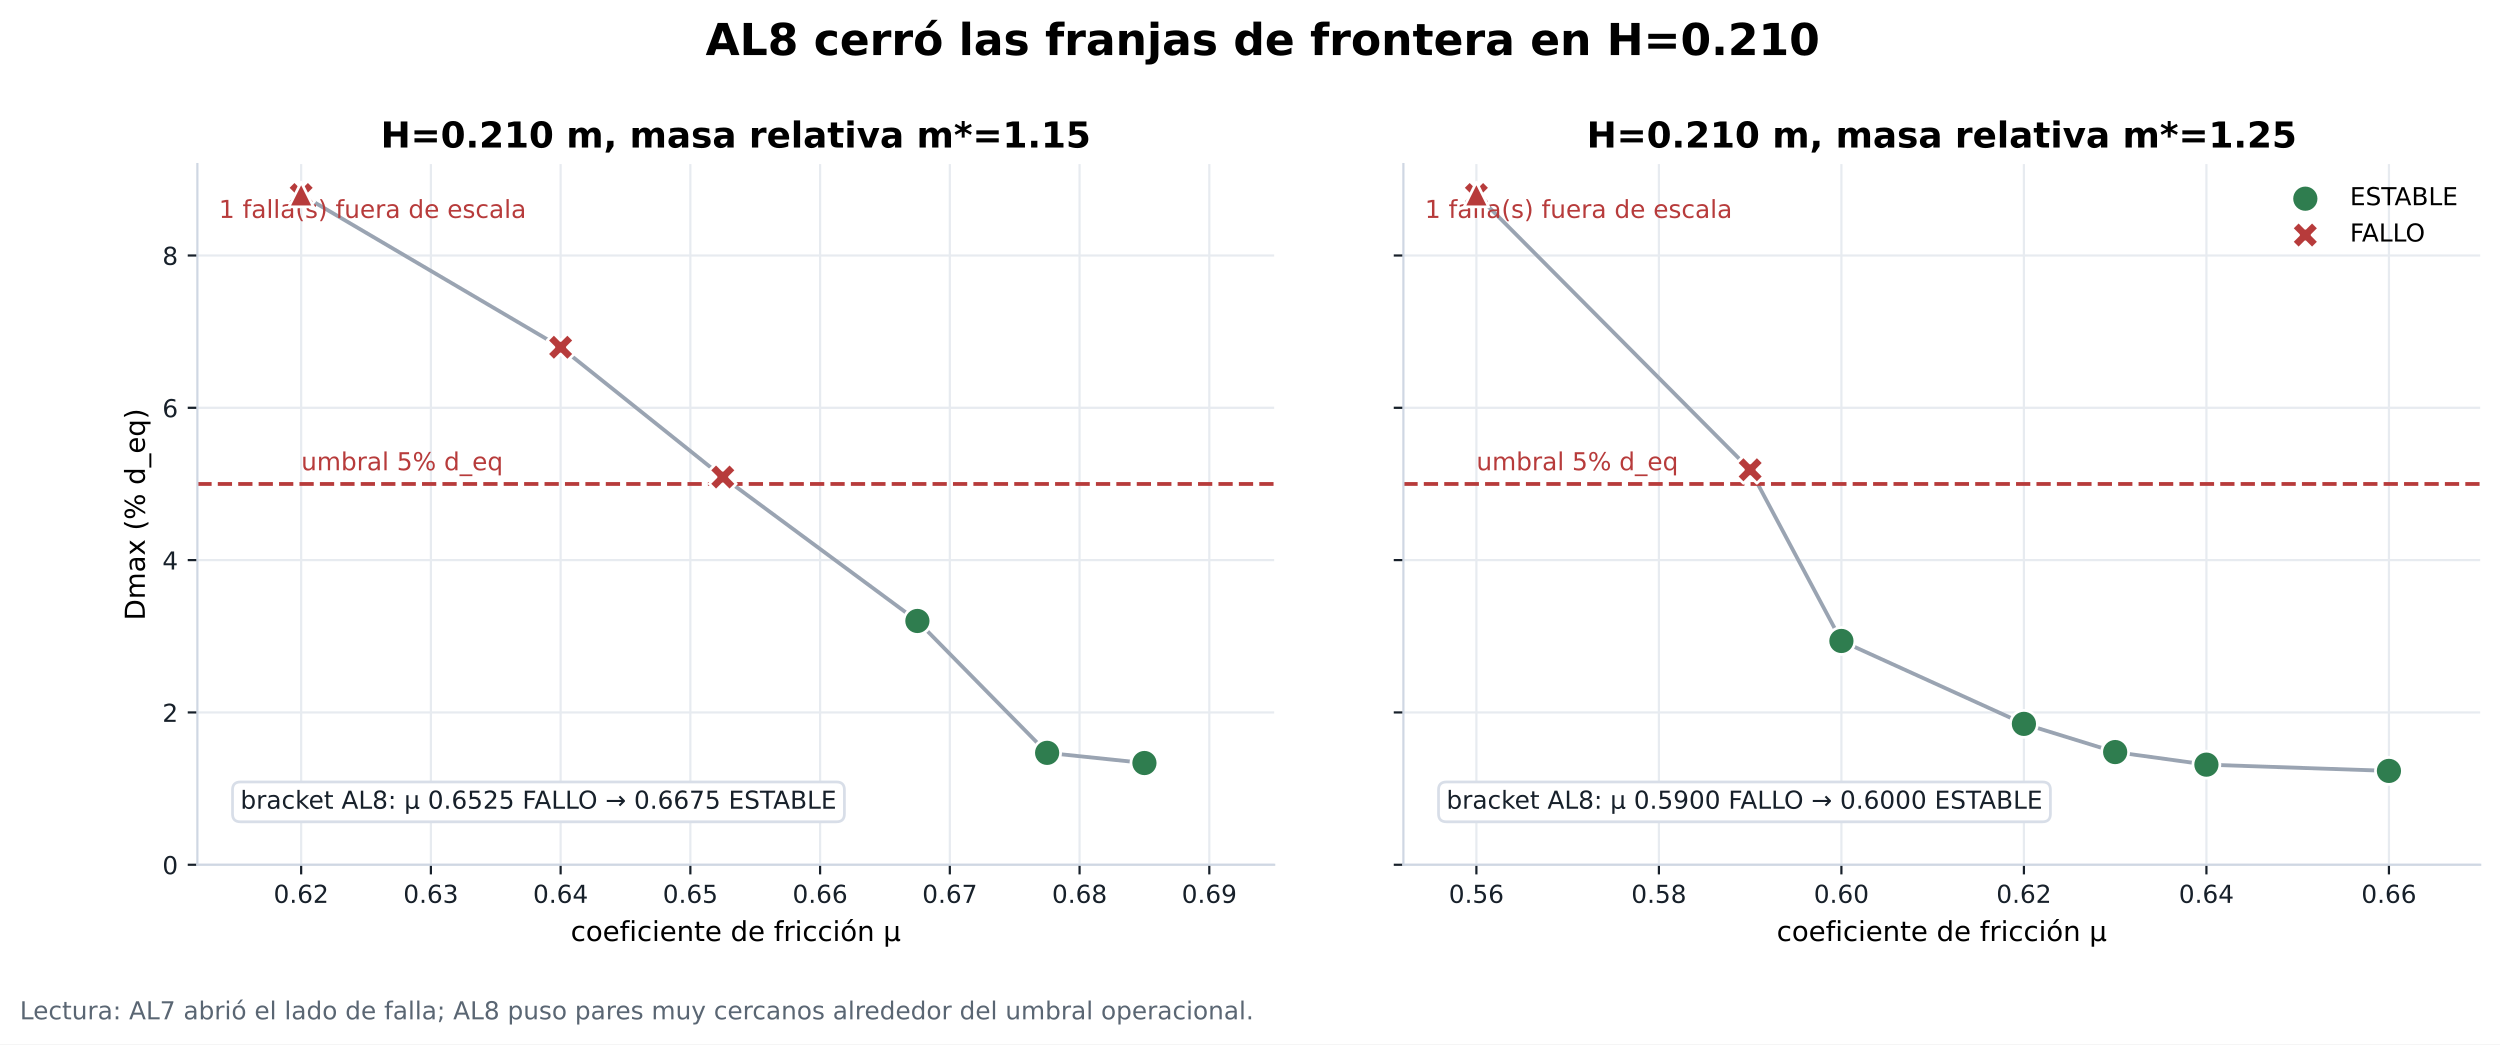
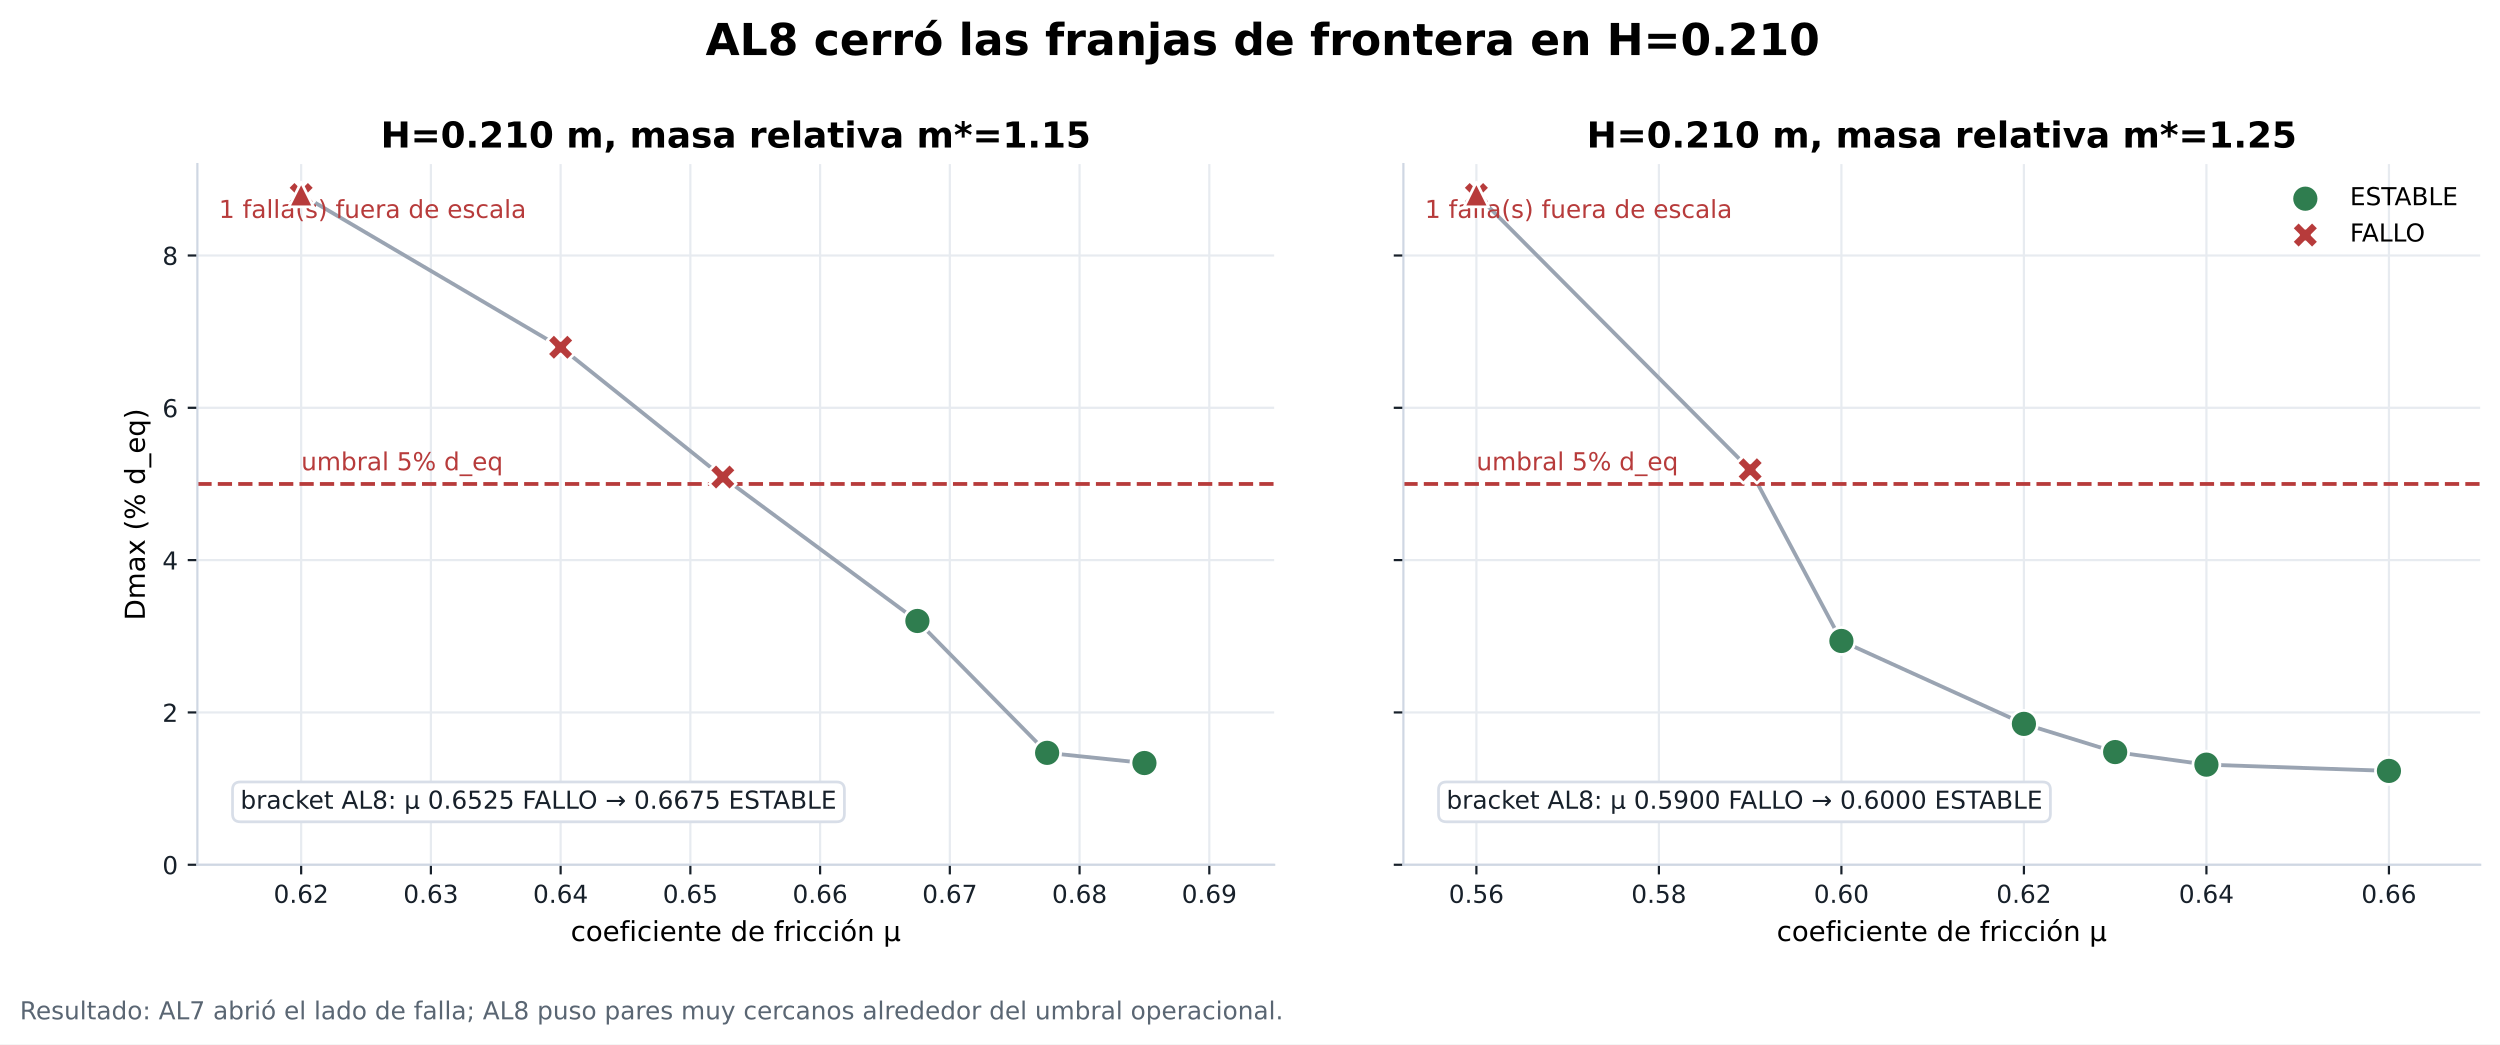
<svg xmlns="http://www.w3.org/2000/svg" xmlns:xlink="http://www.w3.org/1999/xlink" width="908.352pt" height="379.44pt" viewBox="0 0 908.352 379.44" version="1.1">
  <defs>
    <style type="text/css">*{stroke-linejoin: round; stroke-linecap: butt}</style>
  </defs>
  <g id="figure_1">
    <g id="patch_1">
      <path d="M 0 379.44  L 908.352 379.44  L 908.352 0  L 0 0  z " style="fill: #ffffff" />
    </g>
    <g id="axes_1">
      <g id="patch_2">
        <path d="M 71.712 314.208  L 462.957 314.208  L 462.957 59.616  L 71.712 59.616  z " style="fill: #ffffff" />
      </g>
      <g id="matplotlib.axis_1">
        <g id="xtick_1">
          <g id="line2d_1">
-             <path d="M 109.422 314.208  L 109.422 59.616  " clip-path="url(#p0e6ebb3e84)" style="fill: none; stroke: #e7ebf0; stroke-width: 0.8; stroke-linecap: square" />
+             <path d="M 109.422 314.208  L 109.422 59.616  " clip-path="url(#pca43728d70)" style="fill: none; stroke: #e7ebf0; stroke-width: 0.8; stroke-linecap: square" />
          </g>
          <g id="line2d_2">
            <defs>
-               <path id="m9afd2d8434" d="M 0 0  L 0 3.5  " style="stroke: #17202a; stroke-width: 0.8" />
+               <path id="m261dfbc4be" d="M 0 0  L 0 3.5  " style="stroke: #17202a; stroke-width: 0.8" />
            </defs>
            <g>
-               <use xlink:href="#m9afd2d8434" x="109.422" y="314.208" style="fill: #17202a; stroke: #17202a; stroke-width: 0.8" />
+               <use xlink:href="#m261dfbc4be" x="109.422" y="314.208" style="fill: #17202a; stroke: #17202a; stroke-width: 0.8" />
            </g>
          </g>
          <g id="text_1">
            <text style="fill: #17202a; font: 9px 'DejaVu Sans'; text-anchor: middle" x="109.422" y="328.047" transform="rotate(-0 109.4224 328.0466)">0.62</text>
          </g>
        </g>
        <g id="xtick_2">
          <g id="line2d_3">
-             <path d="M 156.56 314.208  L 156.56 59.616  " clip-path="url(#p0e6ebb3e84)" style="fill: none; stroke: #e7ebf0; stroke-width: 0.8; stroke-linecap: square" />
+             <path d="M 156.56 314.208  L 156.56 59.616  " clip-path="url(#pca43728d70)" style="fill: none; stroke: #e7ebf0; stroke-width: 0.8; stroke-linecap: square" />
          </g>
          <g id="line2d_4">
            <g>
-               <use xlink:href="#m9afd2d8434" x="156.56" y="314.208" style="fill: #17202a; stroke: #17202a; stroke-width: 0.8" />
+               <use xlink:href="#m261dfbc4be" x="156.56" y="314.208" style="fill: #17202a; stroke: #17202a; stroke-width: 0.8" />
            </g>
          </g>
          <g id="text_2">
            <text style="fill: #17202a; font: 9px 'DejaVu Sans'; text-anchor: middle" x="156.56" y="328.047" transform="rotate(-0 156.5604 328.0466)">0.63</text>
          </g>
        </g>
        <g id="xtick_3">
          <g id="line2d_5">
-             <path d="M 203.698 314.208  L 203.698 59.616  " clip-path="url(#p0e6ebb3e84)" style="fill: none; stroke: #e7ebf0; stroke-width: 0.8; stroke-linecap: square" />
+             <path d="M 203.698 314.208  L 203.698 59.616  " clip-path="url(#pca43728d70)" style="fill: none; stroke: #e7ebf0; stroke-width: 0.8; stroke-linecap: square" />
          </g>
          <g id="line2d_6">
            <g>
-               <use xlink:href="#m9afd2d8434" x="203.698" y="314.208" style="fill: #17202a; stroke: #17202a; stroke-width: 0.8" />
+               <use xlink:href="#m261dfbc4be" x="203.698" y="314.208" style="fill: #17202a; stroke: #17202a; stroke-width: 0.8" />
            </g>
          </g>
          <g id="text_3">
            <text style="fill: #17202a; font: 9px 'DejaVu Sans'; text-anchor: middle" x="203.698" y="328.047" transform="rotate(-0 203.6984 328.0466)">0.64</text>
          </g>
        </g>
        <g id="xtick_4">
          <g id="line2d_7">
-             <path d="M 250.836 314.208  L 250.836 59.616  " clip-path="url(#p0e6ebb3e84)" style="fill: none; stroke: #e7ebf0; stroke-width: 0.8; stroke-linecap: square" />
+             <path d="M 250.836 314.208  L 250.836 59.616  " clip-path="url(#pca43728d70)" style="fill: none; stroke: #e7ebf0; stroke-width: 0.8; stroke-linecap: square" />
          </g>
          <g id="line2d_8">
            <g>
-               <use xlink:href="#m9afd2d8434" x="250.836" y="314.208" style="fill: #17202a; stroke: #17202a; stroke-width: 0.8" />
+               <use xlink:href="#m261dfbc4be" x="250.836" y="314.208" style="fill: #17202a; stroke: #17202a; stroke-width: 0.8" />
            </g>
          </g>
          <g id="text_4">
            <text style="fill: #17202a; font: 9px 'DejaVu Sans'; text-anchor: middle" x="250.836" y="328.047" transform="rotate(-0 250.8363 328.0466)">0.65</text>
          </g>
        </g>
        <g id="xtick_5">
          <g id="line2d_9">
-             <path d="M 297.974 314.208  L 297.974 59.616  " clip-path="url(#p0e6ebb3e84)" style="fill: none; stroke: #e7ebf0; stroke-width: 0.8; stroke-linecap: square" />
+             <path d="M 297.974 314.208  L 297.974 59.616  " clip-path="url(#pca43728d70)" style="fill: none; stroke: #e7ebf0; stroke-width: 0.8; stroke-linecap: square" />
          </g>
          <g id="line2d_10">
            <g>
-               <use xlink:href="#m9afd2d8434" x="297.974" y="314.208" style="fill: #17202a; stroke: #17202a; stroke-width: 0.8" />
+               <use xlink:href="#m261dfbc4be" x="297.974" y="314.208" style="fill: #17202a; stroke: #17202a; stroke-width: 0.8" />
            </g>
          </g>
          <g id="text_5">
            <text style="fill: #17202a; font: 9px 'DejaVu Sans'; text-anchor: middle" x="297.974" y="328.047" transform="rotate(-0 297.9743 328.0466)">0.66</text>
          </g>
        </g>
        <g id="xtick_6">
          <g id="line2d_11">
-             <path d="M 345.112 314.208  L 345.112 59.616  " clip-path="url(#p0e6ebb3e84)" style="fill: none; stroke: #e7ebf0; stroke-width: 0.8; stroke-linecap: square" />
+             <path d="M 345.112 314.208  L 345.112 59.616  " clip-path="url(#pca43728d70)" style="fill: none; stroke: #e7ebf0; stroke-width: 0.8; stroke-linecap: square" />
          </g>
          <g id="line2d_12">
            <g>
-               <use xlink:href="#m9afd2d8434" x="345.112" y="314.208" style="fill: #17202a; stroke: #17202a; stroke-width: 0.8" />
+               <use xlink:href="#m261dfbc4be" x="345.112" y="314.208" style="fill: #17202a; stroke: #17202a; stroke-width: 0.8" />
            </g>
          </g>
          <g id="text_6">
            <text style="fill: #17202a; font: 9px 'DejaVu Sans'; text-anchor: middle" x="345.112" y="328.047" transform="rotate(-0 345.1123 328.0466)">0.67</text>
          </g>
        </g>
        <g id="xtick_7">
          <g id="line2d_13">
-             <path d="M 392.25 314.208  L 392.25 59.616  " clip-path="url(#p0e6ebb3e84)" style="fill: none; stroke: #e7ebf0; stroke-width: 0.8; stroke-linecap: square" />
+             <path d="M 392.25 314.208  L 392.25 59.616  " clip-path="url(#pca43728d70)" style="fill: none; stroke: #e7ebf0; stroke-width: 0.8; stroke-linecap: square" />
          </g>
          <g id="line2d_14">
            <g>
-               <use xlink:href="#m9afd2d8434" x="392.25" y="314.208" style="fill: #17202a; stroke: #17202a; stroke-width: 0.8" />
+               <use xlink:href="#m261dfbc4be" x="392.25" y="314.208" style="fill: #17202a; stroke: #17202a; stroke-width: 0.8" />
            </g>
          </g>
          <g id="text_7">
            <text style="fill: #17202a; font: 9px 'DejaVu Sans'; text-anchor: middle" x="392.25" y="328.047" transform="rotate(-0 392.2503 328.0466)">0.68</text>
          </g>
        </g>
        <g id="xtick_8">
          <g id="line2d_15">
-             <path d="M 439.388 314.208  L 439.388 59.616  " clip-path="url(#p0e6ebb3e84)" style="fill: none; stroke: #e7ebf0; stroke-width: 0.8; stroke-linecap: square" />
+             <path d="M 439.388 314.208  L 439.388 59.616  " clip-path="url(#pca43728d70)" style="fill: none; stroke: #e7ebf0; stroke-width: 0.8; stroke-linecap: square" />
          </g>
          <g id="line2d_16">
            <g>
-               <use xlink:href="#m9afd2d8434" x="439.388" y="314.208" style="fill: #17202a; stroke: #17202a; stroke-width: 0.8" />
+               <use xlink:href="#m261dfbc4be" x="439.388" y="314.208" style="fill: #17202a; stroke: #17202a; stroke-width: 0.8" />
            </g>
          </g>
          <g id="text_8">
            <text style="fill: #17202a; font: 9px 'DejaVu Sans'; text-anchor: middle" x="439.388" y="328.047" transform="rotate(-0 439.3883 328.0466)">0.69</text>
          </g>
        </g>
        <g id="text_9">
          <text style="font: 10px 'DejaVu Sans'; text-anchor: middle" x="267.335" y="341.917" transform="rotate(-0 267.3346 341.9167)">coeficiente de fricción μ</text>
        </g>
      </g>
      <g id="matplotlib.axis_2">
        <g id="ytick_1">
          <g id="line2d_17">
-             <path d="M 71.712 314.208  L 462.957 314.208  " clip-path="url(#p0e6ebb3e84)" style="fill: none; stroke: #e7ebf0; stroke-width: 0.8; stroke-linecap: square" />
+             <path d="M 71.712 314.208  L 462.957 314.208  " clip-path="url(#pca43728d70)" style="fill: none; stroke: #e7ebf0; stroke-width: 0.8; stroke-linecap: square" />
          </g>
          <g id="line2d_18">
            <defs>
-               <path id="m2076218f1d" d="M 0 0  L -3.5 0  " style="stroke: #17202a; stroke-width: 0.8" />
+               <path id="m636e84b001" d="M 0 0  L -3.5 0  " style="stroke: #17202a; stroke-width: 0.8" />
            </defs>
            <g>
-               <use xlink:href="#m2076218f1d" x="71.712" y="314.208" style="fill: #17202a; stroke: #17202a; stroke-width: 0.8" />
+               <use xlink:href="#m636e84b001" x="71.712" y="314.208" style="fill: #17202a; stroke: #17202a; stroke-width: 0.8" />
            </g>
          </g>
          <g id="text_10">
            <text style="fill: #17202a; font: 9px 'DejaVu Sans'; text-anchor: end" x="64.712" y="317.627" transform="rotate(-0 64.712 317.6273)">0</text>
          </g>
        </g>
        <g id="ytick_2">
          <g id="line2d_19">
-             <path d="M 71.712 258.862  L 462.957 258.862  " clip-path="url(#p0e6ebb3e84)" style="fill: none; stroke: #e7ebf0; stroke-width: 0.8; stroke-linecap: square" />
+             <path d="M 71.712 258.862  L 462.957 258.862  " clip-path="url(#pca43728d70)" style="fill: none; stroke: #e7ebf0; stroke-width: 0.8; stroke-linecap: square" />
          </g>
          <g id="line2d_20">
            <g>
-               <use xlink:href="#m2076218f1d" x="71.712" y="258.862" style="fill: #17202a; stroke: #17202a; stroke-width: 0.8" />
+               <use xlink:href="#m636e84b001" x="71.712" y="258.862" style="fill: #17202a; stroke: #17202a; stroke-width: 0.8" />
            </g>
          </g>
          <g id="text_11">
            <text style="fill: #17202a; font: 9px 'DejaVu Sans'; text-anchor: end" x="64.712" y="262.281" transform="rotate(-0 64.712 262.2812)">2</text>
          </g>
        </g>
        <g id="ytick_3">
          <g id="line2d_21">
-             <path d="M 71.712 203.516  L 462.957 203.516  " clip-path="url(#p0e6ebb3e84)" style="fill: none; stroke: #e7ebf0; stroke-width: 0.8; stroke-linecap: square" />
+             <path d="M 71.712 203.516  L 462.957 203.516  " clip-path="url(#pca43728d70)" style="fill: none; stroke: #e7ebf0; stroke-width: 0.8; stroke-linecap: square" />
          </g>
          <g id="line2d_22">
            <g>
-               <use xlink:href="#m2076218f1d" x="71.712" y="203.516" style="fill: #17202a; stroke: #17202a; stroke-width: 0.8" />
+               <use xlink:href="#m636e84b001" x="71.712" y="203.516" style="fill: #17202a; stroke: #17202a; stroke-width: 0.8" />
            </g>
          </g>
          <g id="text_12">
            <text style="fill: #17202a; font: 9px 'DejaVu Sans'; text-anchor: end" x="64.712" y="206.935" transform="rotate(-0 64.712 206.9351)">4</text>
          </g>
        </g>
        <g id="ytick_4">
          <g id="line2d_23">
-             <path d="M 71.712 148.17  L 462.957 148.17  " clip-path="url(#p0e6ebb3e84)" style="fill: none; stroke: #e7ebf0; stroke-width: 0.8; stroke-linecap: square" />
+             <path d="M 71.712 148.17  L 462.957 148.17  " clip-path="url(#pca43728d70)" style="fill: none; stroke: #e7ebf0; stroke-width: 0.8; stroke-linecap: square" />
          </g>
          <g id="line2d_24">
            <g>
-               <use xlink:href="#m2076218f1d" x="71.712" y="148.17" style="fill: #17202a; stroke: #17202a; stroke-width: 0.8" />
+               <use xlink:href="#m636e84b001" x="71.712" y="148.17" style="fill: #17202a; stroke: #17202a; stroke-width: 0.8" />
            </g>
          </g>
          <g id="text_13">
            <text style="fill: #17202a; font: 9px 'DejaVu Sans'; text-anchor: end" x="64.712" y="151.589" transform="rotate(-0 64.712 151.589)">6</text>
          </g>
        </g>
        <g id="ytick_5">
          <g id="line2d_25">
-             <path d="M 71.712 92.824  L 462.957 92.824  " clip-path="url(#p0e6ebb3e84)" style="fill: none; stroke: #e7ebf0; stroke-width: 0.8; stroke-linecap: square" />
+             <path d="M 71.712 92.824  L 462.957 92.824  " clip-path="url(#pca43728d70)" style="fill: none; stroke: #e7ebf0; stroke-width: 0.8; stroke-linecap: square" />
          </g>
          <g id="line2d_26">
            <g>
-               <use xlink:href="#m2076218f1d" x="71.712" y="92.824" style="fill: #17202a; stroke: #17202a; stroke-width: 0.8" />
+               <use xlink:href="#m636e84b001" x="71.712" y="92.824" style="fill: #17202a; stroke: #17202a; stroke-width: 0.8" />
            </g>
          </g>
          <g id="text_14">
            <text style="fill: #17202a; font: 9px 'DejaVu Sans'; text-anchor: end" x="64.712" y="96.243" transform="rotate(-0 64.712 96.24295)">8</text>
          </g>
        </g>
        <g id="text_15">
          <text style="font: 10px 'DejaVu Sans'; text-anchor: middle" x="52.628" y="186.912" transform="rotate(-90 52.62794 186.912)">Dmax (% d_eq)</text>
        </g>
      </g>
      <g id="line2d_27">
-         <path d="M 109.422 70.685  L 203.698 126.168  L 262.621 173.331  L 333.328 225.624  L 380.466 273.54  L 415.819 277.238  " clip-path="url(#p0e6ebb3e84)" style="fill: none; stroke: #9aa4b2; stroke-width: 1.4; stroke-linecap: square" />
+         <path d="M 109.422 70.685  L 203.698 126.168  L 262.621 173.331  L 333.328 225.624  L 380.466 273.54  L 415.819 277.238  " clip-path="url(#pca43728d70)" style="fill: none; stroke: #9aa4b2; stroke-width: 1.4; stroke-linecap: square" />
      </g>
      <g id="line2d_28">
-         <path d="M 71.712 175.843  L 462.957 175.843  " clip-path="url(#p0e6ebb3e84)" style="fill: none; stroke-dasharray: 5.18,2.24; stroke-dashoffset: 0; stroke: #b73b3b; stroke-width: 1.4" />
+         <path d="M 71.712 175.843  L 462.957 175.843  " clip-path="url(#pca43728d70)" style="fill: none; stroke-dasharray: 5.18,2.24; stroke-dashoffset: 0; stroke: #b73b3b; stroke-width: 1.4" />
      </g>
      <g id="patch_3">
        <path d="M 71.712 314.208  L 71.712 59.616  " style="fill: none; stroke: #cfd7e3; stroke-width: 0.8; stroke-linejoin: miter; stroke-linecap: square" />
      </g>
      <g id="patch_4">
        <path d="M 71.712 314.208  L 462.957 314.208  " style="fill: none; stroke: #cfd7e3; stroke-width: 0.8; stroke-linejoin: miter; stroke-linecap: square" />
      </g>
      <g id="PathCollection_1">
        <defs>
-           <path id="m950c19a017" d="M 0 4.899  C 1.299 4.899 2.545 4.383 3.464 3.464  C 4.383 2.545 4.899 1.299 4.899 0  C 4.899 -1.299 4.383 -2.545 3.464 -3.464  C 2.545 -4.383 1.299 -4.899 0 -4.899  C -1.299 -4.899 -2.545 -4.383 -3.464 -3.464  C -4.383 -2.545 -4.899 -1.299 -4.899 0  C -4.899 1.299 -4.383 2.545 -3.464 3.464  C -2.545 4.383 -1.299 4.899 0 4.899  z " style="stroke: #ffffff" />
+           <path id="mdc2d52995c" d="M 0 4.899  C 1.299 4.899 2.545 4.383 3.464 3.464  C 4.383 2.545 4.899 1.299 4.899 0  C 4.899 -1.299 4.383 -2.545 3.464 -3.464  C 2.545 -4.383 1.299 -4.899 0 -4.899  C -1.299 -4.899 -2.545 -4.383 -3.464 -3.464  C -4.383 -2.545 -4.899 -1.299 -4.899 0  C -4.899 1.299 -4.383 2.545 -3.464 3.464  C -2.545 4.383 -1.299 4.899 0 4.899  z " style="stroke: #ffffff" />
        </defs>
-         <g clip-path="url(#p0e6ebb3e84)">
-           <use xlink:href="#m950c19a017" x="333.328" y="225.624" style="fill: #2f7d4f; stroke: #ffffff" />
-           <use xlink:href="#m950c19a017" x="380.466" y="273.54" style="fill: #2f7d4f; stroke: #ffffff" />
-           <use xlink:href="#m950c19a017" x="415.819" y="277.238" style="fill: #2f7d4f; stroke: #ffffff" />
+         <g clip-path="url(#pca43728d70)">
+           <use xlink:href="#mdc2d52995c" x="333.328" y="225.624" style="fill: #2f7d4f; stroke: #ffffff" />
+           <use xlink:href="#mdc2d52995c" x="380.466" y="273.54" style="fill: #2f7d4f; stroke: #ffffff" />
+           <use xlink:href="#mdc2d52995c" x="415.819" y="277.238" style="fill: #2f7d4f; stroke: #ffffff" />
        </g>
      </g>
      <g id="PathCollection_2">
        <defs>
-           <path id="m90c5720c7e" d="M -2.449 4.899  L 0 2.449  L 2.449 4.899  L 4.899 2.449  L 2.449 0  L 4.899 -2.449  L 2.449 -4.899  L 0 -2.449  L -2.449 -4.899  L -4.899 -2.449  L -2.449 0  L -4.899 2.449  z " style="stroke: #ffffff" />
+           <path id="m7141bc8115" d="M -2.449 4.899  L 0 2.449  L 2.449 4.899  L 4.899 2.449  L 2.449 0  L 4.899 -2.449  L 2.449 -4.899  L 0 -2.449  L -2.449 -4.899  L -4.899 -2.449  L -2.449 0  L -4.899 2.449  z " style="stroke: #ffffff" />
        </defs>
-         <g clip-path="url(#p0e6ebb3e84)">
-           <use xlink:href="#m90c5720c7e" x="109.422" y="70.685" style="fill: #b73b3b; stroke: #ffffff" />
-           <use xlink:href="#m90c5720c7e" x="203.698" y="126.168" style="fill: #b73b3b; stroke: #ffffff" />
-           <use xlink:href="#m90c5720c7e" x="262.621" y="173.331" style="fill: #b73b3b; stroke: #ffffff" />
+         <g clip-path="url(#pca43728d70)">
+           <use xlink:href="#m7141bc8115" x="109.422" y="70.685" style="fill: #b73b3b; stroke: #ffffff" />
+           <use xlink:href="#m7141bc8115" x="203.698" y="126.168" style="fill: #b73b3b; stroke: #ffffff" />
+           <use xlink:href="#m7141bc8115" x="262.621" y="173.331" style="fill: #b73b3b; stroke: #ffffff" />
        </g>
      </g>
      <g id="text_16">
        <text style="fill: #b73b3b; font: 9px 'DejaVu Sans'; text-anchor: start" x="79.537" y="79.184" transform="rotate(-0 79.53691 79.18419)">1 falla(s) fuera de escala</text>
      </g>
      <g id="text_17">
        <text style="fill: #b73b3b; font: 9px 'DejaVu Sans'; text-anchor: start" x="109.422" y="170.862" transform="rotate(-0 109.4224 170.8616)">umbral 5% d_eq</text>
      </g>
      <g id="text_18">
        <g id="patch_5">
          <path d="M 87.362 298.592  L 303.926 298.592  Q 306.806 298.592 306.806 295.712  L 306.806 287.002  Q 306.806 284.122 303.926 284.122  L 87.362 284.122  Q 84.482 284.122 84.482 287.002  L 84.482 295.712  Q 84.482 298.592 87.362 298.592  z " style="fill: #ffffff; stroke: #d8dee8; stroke-linejoin: miter" />
        </g>
        <text style="fill: #17202a; font: 9px 'DejaVu Sans'; text-anchor: start" x="87.362" y="293.841" transform="rotate(-0 87.36181 293.8406)">bracket AL8: μ 0.6525 FALLO → 0.6675 ESTABLE</text>
      </g>
      <g id="text_19">
        <text style="font: 700 13px 'DejaVu Sans'; text-anchor: middle" x="267.335" y="53.616" transform="rotate(-0 267.3346 53.616)">H=0.210 m, masa relativa m*=1.15</text>
      </g>
      <g id="PathCollection_3">
        <defs>
-           <path id="mc671e7c5b6" d="M 0 -4.472  L -4.472 4.472  L 4.472 4.472  z " style="stroke: #ffffff" />
+           <path id="m6328979bfe" d="M 0 -4.472  L -4.472 4.472  L 4.472 4.472  z " style="stroke: #ffffff" />
        </defs>
-         <g clip-path="url(#p0e6ebb3e84)">
-           <use xlink:href="#mc671e7c5b6" x="109.422" y="70.685" style="fill: #b73b3b; stroke: #ffffff" />
+         <g clip-path="url(#pca43728d70)">
+           <use xlink:href="#m6328979bfe" x="109.422" y="70.685" style="fill: #b73b3b; stroke: #ffffff" />
        </g>
      </g>
    </g>
    <g id="axes_2">
      <g id="patch_6">
        <path d="M 509.907 314.208  L 901.152 314.208  L 901.152 59.616  L 509.907 59.616  z " style="fill: #ffffff" />
      </g>
      <g id="matplotlib.axis_3">
        <g id="xtick_9">
          <g id="line2d_29">
-             <path d="M 536.432 314.208  L 536.432 59.616  " clip-path="url(#pc91396dae1)" style="fill: none; stroke: #e7ebf0; stroke-width: 0.8; stroke-linecap: square" />
+             <path d="M 536.432 314.208  L 536.432 59.616  " clip-path="url(#p09804d6f10)" style="fill: none; stroke: #e7ebf0; stroke-width: 0.8; stroke-linecap: square" />
          </g>
          <g id="line2d_30">
            <g>
-               <use xlink:href="#m9afd2d8434" x="536.432" y="314.208" style="fill: #17202a; stroke: #17202a; stroke-width: 0.8" />
+               <use xlink:href="#m261dfbc4be" x="536.432" y="314.208" style="fill: #17202a; stroke: #17202a; stroke-width: 0.8" />
            </g>
          </g>
          <g id="text_20">
            <text style="fill: #17202a; font: 9px 'DejaVu Sans'; text-anchor: middle" x="536.432" y="328.047" transform="rotate(-0 536.4318 328.0466)">0.56</text>
          </g>
        </g>
        <g id="xtick_10">
          <g id="line2d_31">
-             <path d="M 602.745 314.208  L 602.745 59.616  " clip-path="url(#pc91396dae1)" style="fill: none; stroke: #e7ebf0; stroke-width: 0.8; stroke-linecap: square" />
+             <path d="M 602.745 314.208  L 602.745 59.616  " clip-path="url(#p09804d6f10)" style="fill: none; stroke: #e7ebf0; stroke-width: 0.8; stroke-linecap: square" />
          </g>
          <g id="line2d_32">
            <g>
-               <use xlink:href="#m9afd2d8434" x="602.745" y="314.208" style="fill: #17202a; stroke: #17202a; stroke-width: 0.8" />
+               <use xlink:href="#m261dfbc4be" x="602.745" y="314.208" style="fill: #17202a; stroke: #17202a; stroke-width: 0.8" />
            </g>
          </g>
          <g id="text_21">
            <text style="fill: #17202a; font: 9px 'DejaVu Sans'; text-anchor: middle" x="602.745" y="328.047" transform="rotate(-0 602.7446 328.0466)">0.58</text>
          </g>
        </g>
        <g id="xtick_11">
          <g id="line2d_33">
-             <path d="M 669.057 314.208  L 669.057 59.616  " clip-path="url(#pc91396dae1)" style="fill: none; stroke: #e7ebf0; stroke-width: 0.8; stroke-linecap: square" />
+             <path d="M 669.057 314.208  L 669.057 59.616  " clip-path="url(#p09804d6f10)" style="fill: none; stroke: #e7ebf0; stroke-width: 0.8; stroke-linecap: square" />
          </g>
          <g id="line2d_34">
            <g>
-               <use xlink:href="#m9afd2d8434" x="669.057" y="314.208" style="fill: #17202a; stroke: #17202a; stroke-width: 0.8" />
+               <use xlink:href="#m261dfbc4be" x="669.057" y="314.208" style="fill: #17202a; stroke: #17202a; stroke-width: 0.8" />
            </g>
          </g>
          <g id="text_22">
            <text style="fill: #17202a; font: 9px 'DejaVu Sans'; text-anchor: middle" x="669.057" y="328.047" transform="rotate(-0 669.0573 328.0466)">0.60</text>
          </g>
        </g>
        <g id="xtick_12">
          <g id="line2d_35">
-             <path d="M 735.37 314.208  L 735.37 59.616  " clip-path="url(#pc91396dae1)" style="fill: none; stroke: #e7ebf0; stroke-width: 0.8; stroke-linecap: square" />
+             <path d="M 735.37 314.208  L 735.37 59.616  " clip-path="url(#p09804d6f10)" style="fill: none; stroke: #e7ebf0; stroke-width: 0.8; stroke-linecap: square" />
          </g>
          <g id="line2d_36">
            <g>
-               <use xlink:href="#m9afd2d8434" x="735.37" y="314.208" style="fill: #17202a; stroke: #17202a; stroke-width: 0.8" />
+               <use xlink:href="#m261dfbc4be" x="735.37" y="314.208" style="fill: #17202a; stroke: #17202a; stroke-width: 0.8" />
            </g>
          </g>
          <g id="text_23">
            <text style="fill: #17202a; font: 9px 'DejaVu Sans'; text-anchor: middle" x="735.37" y="328.047" transform="rotate(-0 735.3701 328.0466)">0.62</text>
          </g>
        </g>
        <g id="xtick_13">
          <g id="line2d_37">
-             <path d="M 801.683 314.208  L 801.683 59.616  " clip-path="url(#pc91396dae1)" style="fill: none; stroke: #e7ebf0; stroke-width: 0.8; stroke-linecap: square" />
+             <path d="M 801.683 314.208  L 801.683 59.616  " clip-path="url(#p09804d6f10)" style="fill: none; stroke: #e7ebf0; stroke-width: 0.8; stroke-linecap: square" />
          </g>
          <g id="line2d_38">
            <g>
-               <use xlink:href="#m9afd2d8434" x="801.683" y="314.208" style="fill: #17202a; stroke: #17202a; stroke-width: 0.8" />
+               <use xlink:href="#m261dfbc4be" x="801.683" y="314.208" style="fill: #17202a; stroke: #17202a; stroke-width: 0.8" />
            </g>
          </g>
          <g id="text_24">
            <text style="fill: #17202a; font: 9px 'DejaVu Sans'; text-anchor: middle" x="801.683" y="328.047" transform="rotate(-0 801.6829 328.0466)">0.64</text>
          </g>
        </g>
        <g id="xtick_14">
          <g id="line2d_39">
-             <path d="M 867.996 314.208  L 867.996 59.616  " clip-path="url(#pc91396dae1)" style="fill: none; stroke: #e7ebf0; stroke-width: 0.8; stroke-linecap: square" />
+             <path d="M 867.996 314.208  L 867.996 59.616  " clip-path="url(#p09804d6f10)" style="fill: none; stroke: #e7ebf0; stroke-width: 0.8; stroke-linecap: square" />
          </g>
          <g id="line2d_40">
            <g>
-               <use xlink:href="#m9afd2d8434" x="867.996" y="314.208" style="fill: #17202a; stroke: #17202a; stroke-width: 0.8" />
+               <use xlink:href="#m261dfbc4be" x="867.996" y="314.208" style="fill: #17202a; stroke: #17202a; stroke-width: 0.8" />
            </g>
          </g>
          <g id="text_25">
            <text style="fill: #17202a; font: 9px 'DejaVu Sans'; text-anchor: middle" x="867.996" y="328.047" transform="rotate(-0 867.9956 328.0466)">0.66</text>
          </g>
        </g>
        <g id="text_26">
          <text style="font: 10px 'DejaVu Sans'; text-anchor: middle" x="705.529" y="341.917" transform="rotate(-0 705.5294 341.9167)">coeficiente de fricción μ</text>
        </g>
      </g>
      <g id="matplotlib.axis_4">
        <g id="ytick_6">
          <g id="line2d_41">
-             <path d="M 509.907 314.208  L 901.152 314.208  " clip-path="url(#pc91396dae1)" style="fill: none; stroke: #e7ebf0; stroke-width: 0.8; stroke-linecap: square" />
+             <path d="M 509.907 314.208  L 901.152 314.208  " clip-path="url(#p09804d6f10)" style="fill: none; stroke: #e7ebf0; stroke-width: 0.8; stroke-linecap: square" />
          </g>
          <g id="line2d_42">
            <g>
-               <use xlink:href="#m2076218f1d" x="509.907" y="314.208" style="fill: #17202a; stroke: #17202a; stroke-width: 0.8" />
+               <use xlink:href="#m636e84b001" x="509.907" y="314.208" style="fill: #17202a; stroke: #17202a; stroke-width: 0.8" />
            </g>
          </g>
        </g>
        <g id="ytick_7">
          <g id="line2d_43">
-             <path d="M 509.907 258.862  L 901.152 258.862  " clip-path="url(#pc91396dae1)" style="fill: none; stroke: #e7ebf0; stroke-width: 0.8; stroke-linecap: square" />
+             <path d="M 509.907 258.862  L 901.152 258.862  " clip-path="url(#p09804d6f10)" style="fill: none; stroke: #e7ebf0; stroke-width: 0.8; stroke-linecap: square" />
          </g>
          <g id="line2d_44">
            <g>
-               <use xlink:href="#m2076218f1d" x="509.907" y="258.862" style="fill: #17202a; stroke: #17202a; stroke-width: 0.8" />
+               <use xlink:href="#m636e84b001" x="509.907" y="258.862" style="fill: #17202a; stroke: #17202a; stroke-width: 0.8" />
            </g>
          </g>
        </g>
        <g id="ytick_8">
          <g id="line2d_45">
-             <path d="M 509.907 203.516  L 901.152 203.516  " clip-path="url(#pc91396dae1)" style="fill: none; stroke: #e7ebf0; stroke-width: 0.8; stroke-linecap: square" />
+             <path d="M 509.907 203.516  L 901.152 203.516  " clip-path="url(#p09804d6f10)" style="fill: none; stroke: #e7ebf0; stroke-width: 0.8; stroke-linecap: square" />
          </g>
          <g id="line2d_46">
            <g>
-               <use xlink:href="#m2076218f1d" x="509.907" y="203.516" style="fill: #17202a; stroke: #17202a; stroke-width: 0.8" />
+               <use xlink:href="#m636e84b001" x="509.907" y="203.516" style="fill: #17202a; stroke: #17202a; stroke-width: 0.8" />
            </g>
          </g>
        </g>
        <g id="ytick_9">
          <g id="line2d_47">
-             <path d="M 509.907 148.17  L 901.152 148.17  " clip-path="url(#pc91396dae1)" style="fill: none; stroke: #e7ebf0; stroke-width: 0.8; stroke-linecap: square" />
+             <path d="M 509.907 148.17  L 901.152 148.17  " clip-path="url(#p09804d6f10)" style="fill: none; stroke: #e7ebf0; stroke-width: 0.8; stroke-linecap: square" />
          </g>
          <g id="line2d_48">
            <g>
-               <use xlink:href="#m2076218f1d" x="509.907" y="148.17" style="fill: #17202a; stroke: #17202a; stroke-width: 0.8" />
+               <use xlink:href="#m636e84b001" x="509.907" y="148.17" style="fill: #17202a; stroke: #17202a; stroke-width: 0.8" />
            </g>
          </g>
        </g>
        <g id="ytick_10">
          <g id="line2d_49">
-             <path d="M 509.907 92.824  L 901.152 92.824  " clip-path="url(#pc91396dae1)" style="fill: none; stroke: #e7ebf0; stroke-width: 0.8; stroke-linecap: square" />
+             <path d="M 509.907 92.824  L 901.152 92.824  " clip-path="url(#p09804d6f10)" style="fill: none; stroke: #e7ebf0; stroke-width: 0.8; stroke-linecap: square" />
          </g>
          <g id="line2d_50">
            <g>
-               <use xlink:href="#m2076218f1d" x="509.907" y="92.824" style="fill: #17202a; stroke: #17202a; stroke-width: 0.8" />
+               <use xlink:href="#m636e84b001" x="509.907" y="92.824" style="fill: #17202a; stroke: #17202a; stroke-width: 0.8" />
            </g>
          </g>
        </g>
      </g>
      <g id="line2d_51">
-         <path d="M 536.432 70.685  L 635.901 170.678  L 669.057 232.887  L 735.37 263.012  L 768.526 273.254  L 801.683 277.83  L 867.996 280.102  " clip-path="url(#pc91396dae1)" style="fill: none; stroke: #9aa4b2; stroke-width: 1.4; stroke-linecap: square" />
+         <path d="M 536.432 70.685  L 635.901 170.678  L 669.057 232.887  L 735.37 263.012  L 768.526 273.254  L 801.683 277.83  L 867.996 280.102  " clip-path="url(#p09804d6f10)" style="fill: none; stroke: #9aa4b2; stroke-width: 1.4; stroke-linecap: square" />
      </g>
      <g id="line2d_52">
-         <path d="M 509.907 175.843  L 901.152 175.843  " clip-path="url(#pc91396dae1)" style="fill: none; stroke-dasharray: 5.18,2.24; stroke-dashoffset: 0; stroke: #b73b3b; stroke-width: 1.4" />
+         <path d="M 509.907 175.843  L 901.152 175.843  " clip-path="url(#p09804d6f10)" style="fill: none; stroke-dasharray: 5.18,2.24; stroke-dashoffset: 0; stroke: #b73b3b; stroke-width: 1.4" />
      </g>
      <g id="patch_7">
        <path d="M 509.907 314.208  L 509.907 59.616  " style="fill: none; stroke: #cfd7e3; stroke-width: 0.8; stroke-linejoin: miter; stroke-linecap: square" />
      </g>
      <g id="patch_8">
        <path d="M 509.907 314.208  L 901.152 314.208  " style="fill: none; stroke: #cfd7e3; stroke-width: 0.8; stroke-linejoin: miter; stroke-linecap: square" />
      </g>
      <g id="PathCollection_4">
-         <g clip-path="url(#pc91396dae1)">
-           <use xlink:href="#m950c19a017" x="669.057" y="232.887" style="fill: #2f7d4f; stroke: #ffffff" />
-           <use xlink:href="#m950c19a017" x="735.37" y="263.012" style="fill: #2f7d4f; stroke: #ffffff" />
-           <use xlink:href="#m950c19a017" x="768.526" y="273.254" style="fill: #2f7d4f; stroke: #ffffff" />
-           <use xlink:href="#m950c19a017" x="801.683" y="277.83" style="fill: #2f7d4f; stroke: #ffffff" />
-           <use xlink:href="#m950c19a017" x="867.996" y="280.102" style="fill: #2f7d4f; stroke: #ffffff" />
+         <g clip-path="url(#p09804d6f10)">
+           <use xlink:href="#mdc2d52995c" x="669.057" y="232.887" style="fill: #2f7d4f; stroke: #ffffff" />
+           <use xlink:href="#mdc2d52995c" x="735.37" y="263.012" style="fill: #2f7d4f; stroke: #ffffff" />
+           <use xlink:href="#mdc2d52995c" x="768.526" y="273.254" style="fill: #2f7d4f; stroke: #ffffff" />
+           <use xlink:href="#mdc2d52995c" x="801.683" y="277.83" style="fill: #2f7d4f; stroke: #ffffff" />
+           <use xlink:href="#mdc2d52995c" x="867.996" y="280.102" style="fill: #2f7d4f; stroke: #ffffff" />
        </g>
      </g>
      <g id="PathCollection_5">
-         <g clip-path="url(#pc91396dae1)">
-           <use xlink:href="#m90c5720c7e" x="536.432" y="70.685" style="fill: #b73b3b; stroke: #ffffff" />
-           <use xlink:href="#m90c5720c7e" x="635.901" y="170.678" style="fill: #b73b3b; stroke: #ffffff" />
+         <g clip-path="url(#p09804d6f10)">
+           <use xlink:href="#m7141bc8115" x="536.432" y="70.685" style="fill: #b73b3b; stroke: #ffffff" />
+           <use xlink:href="#m7141bc8115" x="635.901" y="170.678" style="fill: #b73b3b; stroke: #ffffff" />
        </g>
      </g>
      <g id="text_27">
        <text style="fill: #b73b3b; font: 9px 'DejaVu Sans'; text-anchor: start" x="517.732" y="79.184" transform="rotate(-0 517.7316 79.18419)">1 falla(s) fuera de escala</text>
      </g>
      <g id="text_28">
        <text style="fill: #b73b3b; font: 9px 'DejaVu Sans'; text-anchor: start" x="536.432" y="170.862" transform="rotate(-0 536.4318 170.8616)">umbral 5% d_eq</text>
      </g>
      <g id="text_29">
        <g id="patch_9">
          <path d="M 525.557 298.592  L 742.12 298.592  Q 745 298.592 745 295.712  L 745 287.002  Q 745 284.122 742.12 284.122  L 525.557 284.122  Q 522.677 284.122 522.677 287.002  L 522.677 295.712  Q 522.677 298.592 525.557 298.592  z " style="fill: #ffffff; stroke: #d8dee8; stroke-linejoin: miter" />
        </g>
        <text style="fill: #17202a; font: 9px 'DejaVu Sans'; text-anchor: start" x="525.557" y="293.841" transform="rotate(-0 525.5565 293.8406)">bracket AL8: μ 0.5900 FALLO → 0.6000 ESTABLE</text>
      </g>
      <g id="text_30">
        <text style="font: 700 13px 'DejaVu Sans'; text-anchor: middle" x="705.529" y="53.616" transform="rotate(-0 705.5294 53.616)">H=0.210 m, masa relativa m*=1.25</text>
      </g>
      <g id="PathCollection_6">
-         <g clip-path="url(#pc91396dae1)">
-           <use xlink:href="#mc671e7c5b6" x="536.432" y="70.685" style="fill: #b73b3b; stroke: #ffffff" />
+         <g clip-path="url(#p09804d6f10)">
+           <use xlink:href="#m6328979bfe" x="536.432" y="70.685" style="fill: #b73b3b; stroke: #ffffff" />
        </g>
      </g>
      <g id="legend_1">
        <g id="PathCollection_7">
          <g>
-             <use xlink:href="#m950c19a017" x="837.619" y="72.192" style="fill: #2f7d4f; stroke: #ffffff" />
+             <use xlink:href="#mdc2d52995c" x="837.619" y="72.192" style="fill: #2f7d4f; stroke: #ffffff" />
          </g>
        </g>
        <g id="text_31">
          <text style="font: 9px 'DejaVu Sans'; text-anchor: start" x="853.819" y="74.555" transform="rotate(-0 853.819 74.55459)">ESTABLE</text>
        </g>
        <g id="PathCollection_8">
          <g>
-             <use xlink:href="#m90c5720c7e" x="837.619" y="85.402" style="fill: #b73b3b; stroke: #ffffff" />
+             <use xlink:href="#m7141bc8115" x="837.619" y="85.402" style="fill: #b73b3b; stroke: #ffffff" />
          </g>
        </g>
        <g id="text_32">
          <text style="font: 9px 'DejaVu Sans'; text-anchor: start" x="853.819" y="87.765" transform="rotate(-0 853.819 87.76491)">FALLO</text>
        </g>
      </g>
    </g>
    <g id="text_33">
      <text style="font: 700 16px 'DejaVu Sans'; text-anchor: middle" x="458.784" y="19.997" transform="rotate(-0 458.784 19.9975)">AL8 cerró las franjas de frontera en H=0.210</text>
    </g>
    <g id="text_34">
-       <text style="fill: #5a6673; font: 9px 'DejaVu Sans'; text-anchor: start" x="7.2" y="370.368" transform="rotate(-0 7.2 370.368)">Lectura: AL7 abrió el lado de falla; AL8 puso pares muy cercanos alrededor del umbral operacional.</text>
+       <text style="fill: #5a6673; font: 9px 'DejaVu Sans'; text-anchor: start" x="7.2" y="370.368" transform="rotate(-0 7.2 370.368)">Resultado: AL7 abrió el lado de falla; AL8 puso pares muy cercanos alrededor del umbral operacional.</text>
    </g>
  </g>
  <defs>
-     <clipPath id="p0e6ebb3e84">
+     <clipPath id="pca43728d70">
      <rect x="71.712" y="59.616" width="391.245" height="254.592" />
    </clipPath>
-     <clipPath id="pc91396dae1">
+     <clipPath id="p09804d6f10">
      <rect x="509.907" y="59.616" width="391.245" height="254.592" />
    </clipPath>
  </defs>
</svg>
